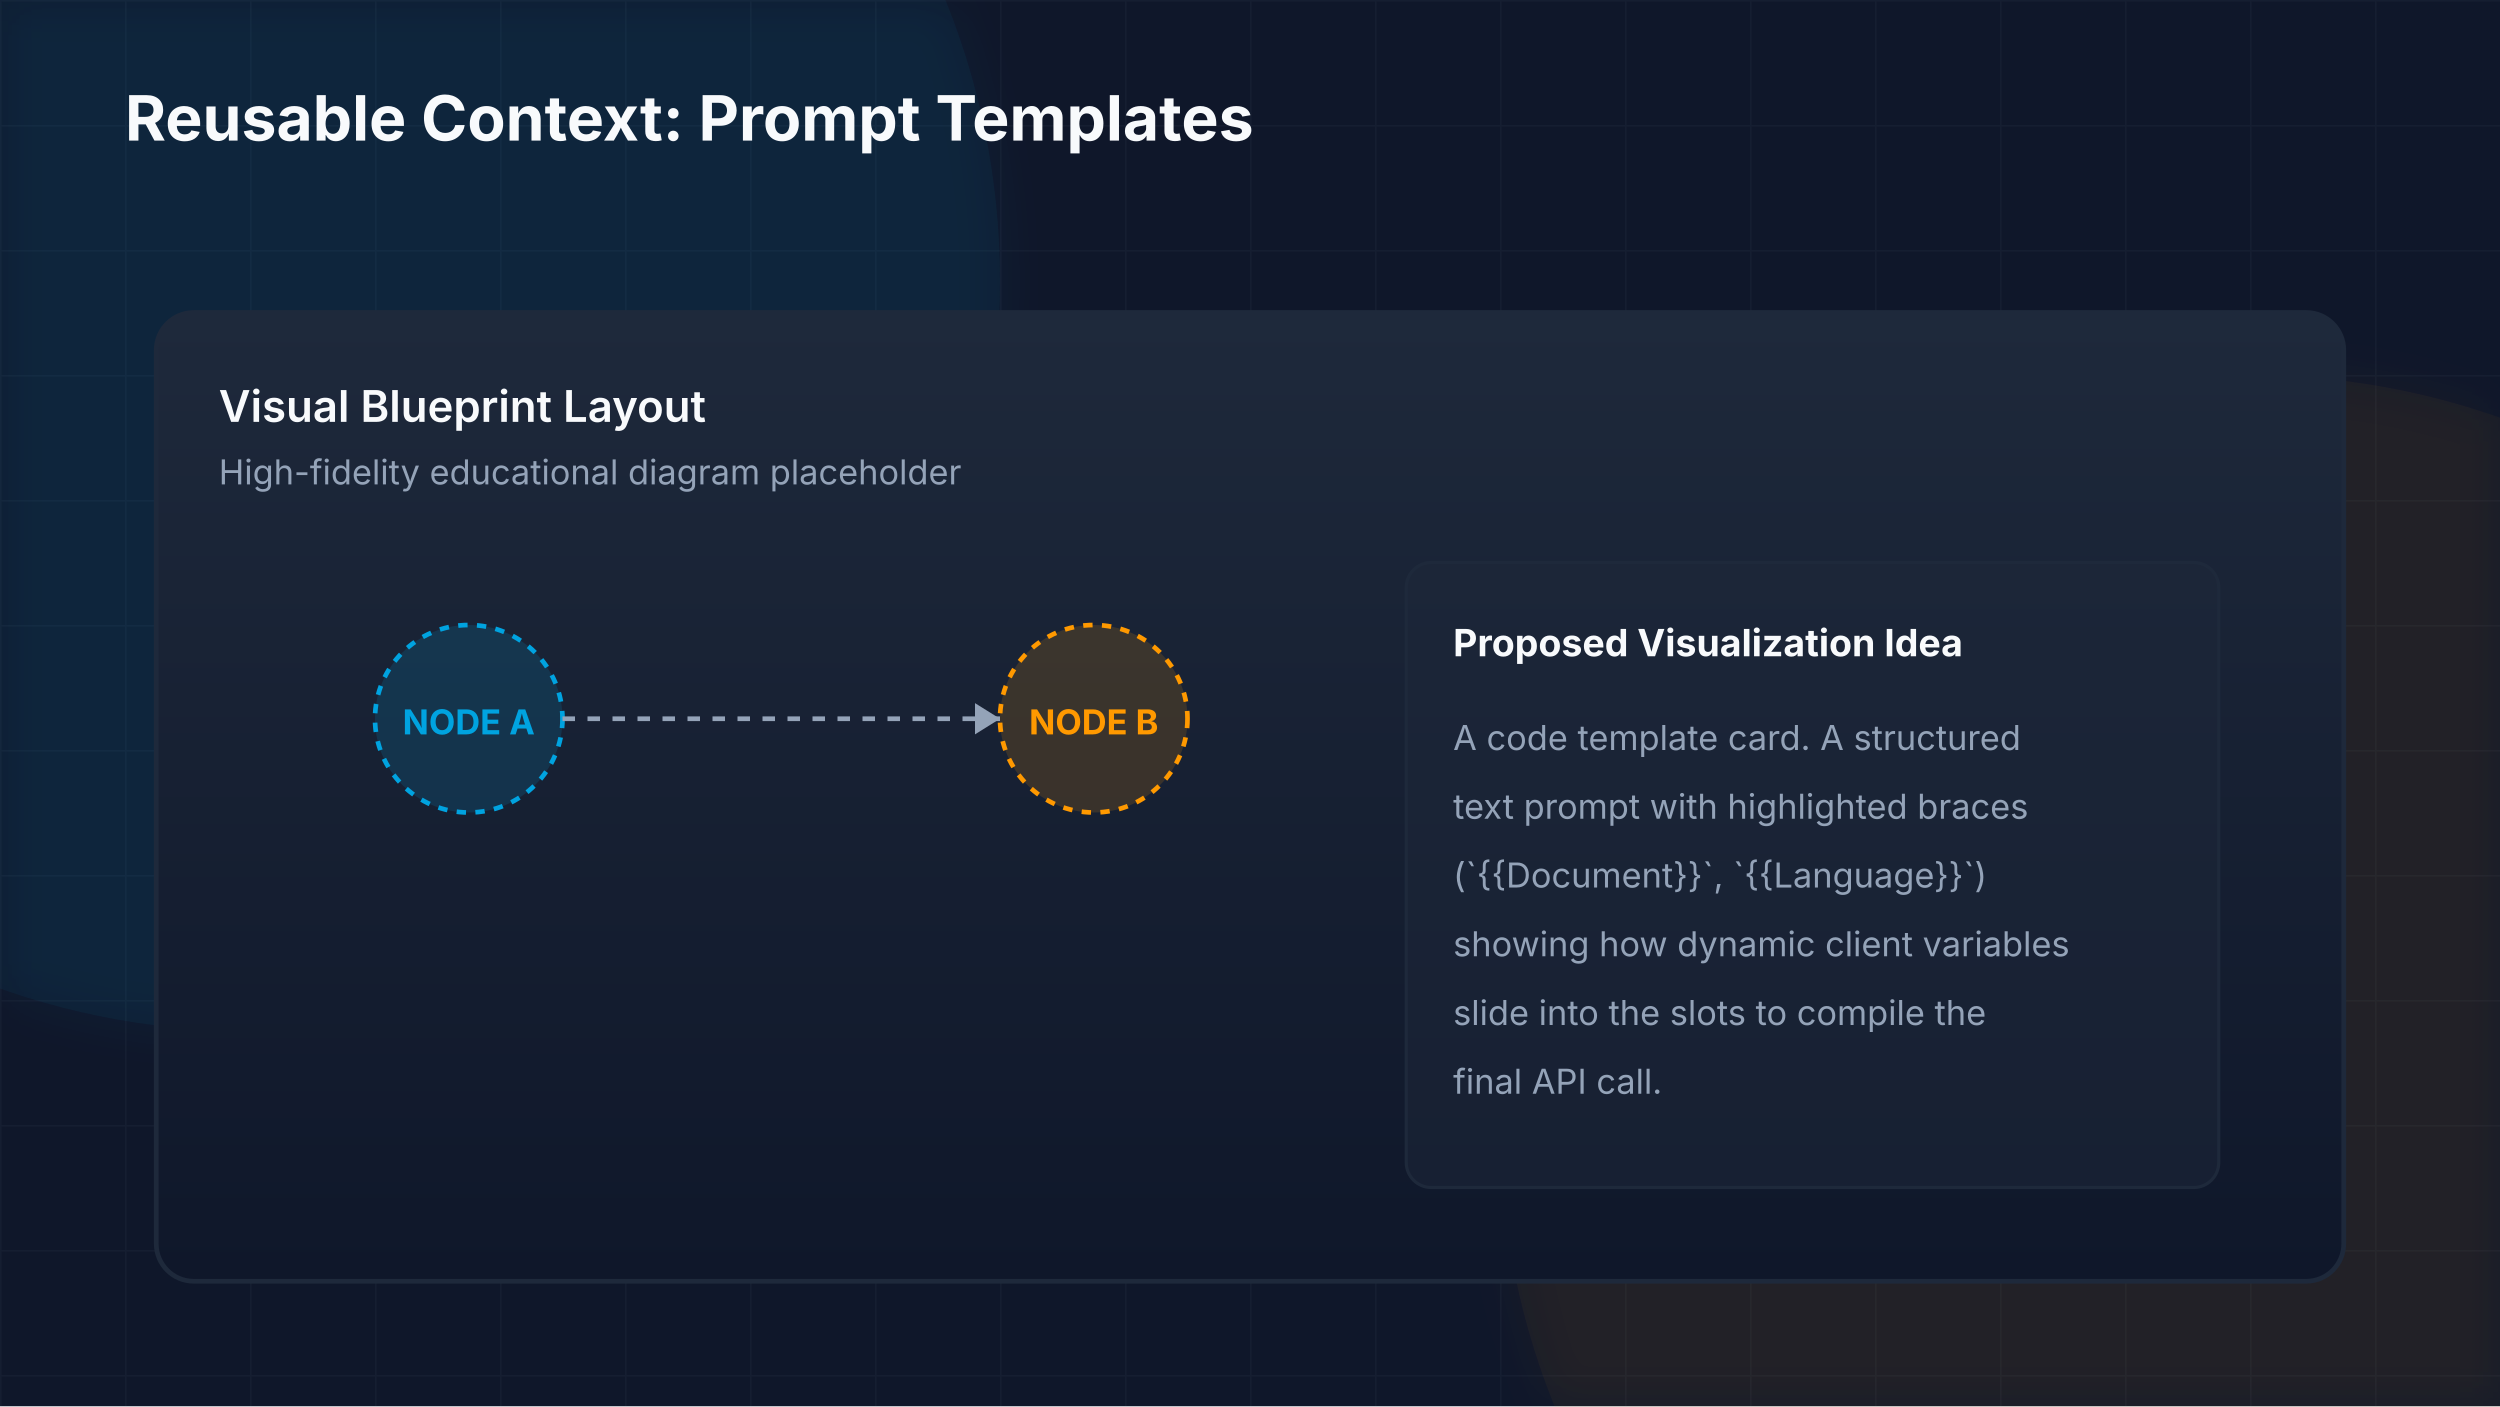
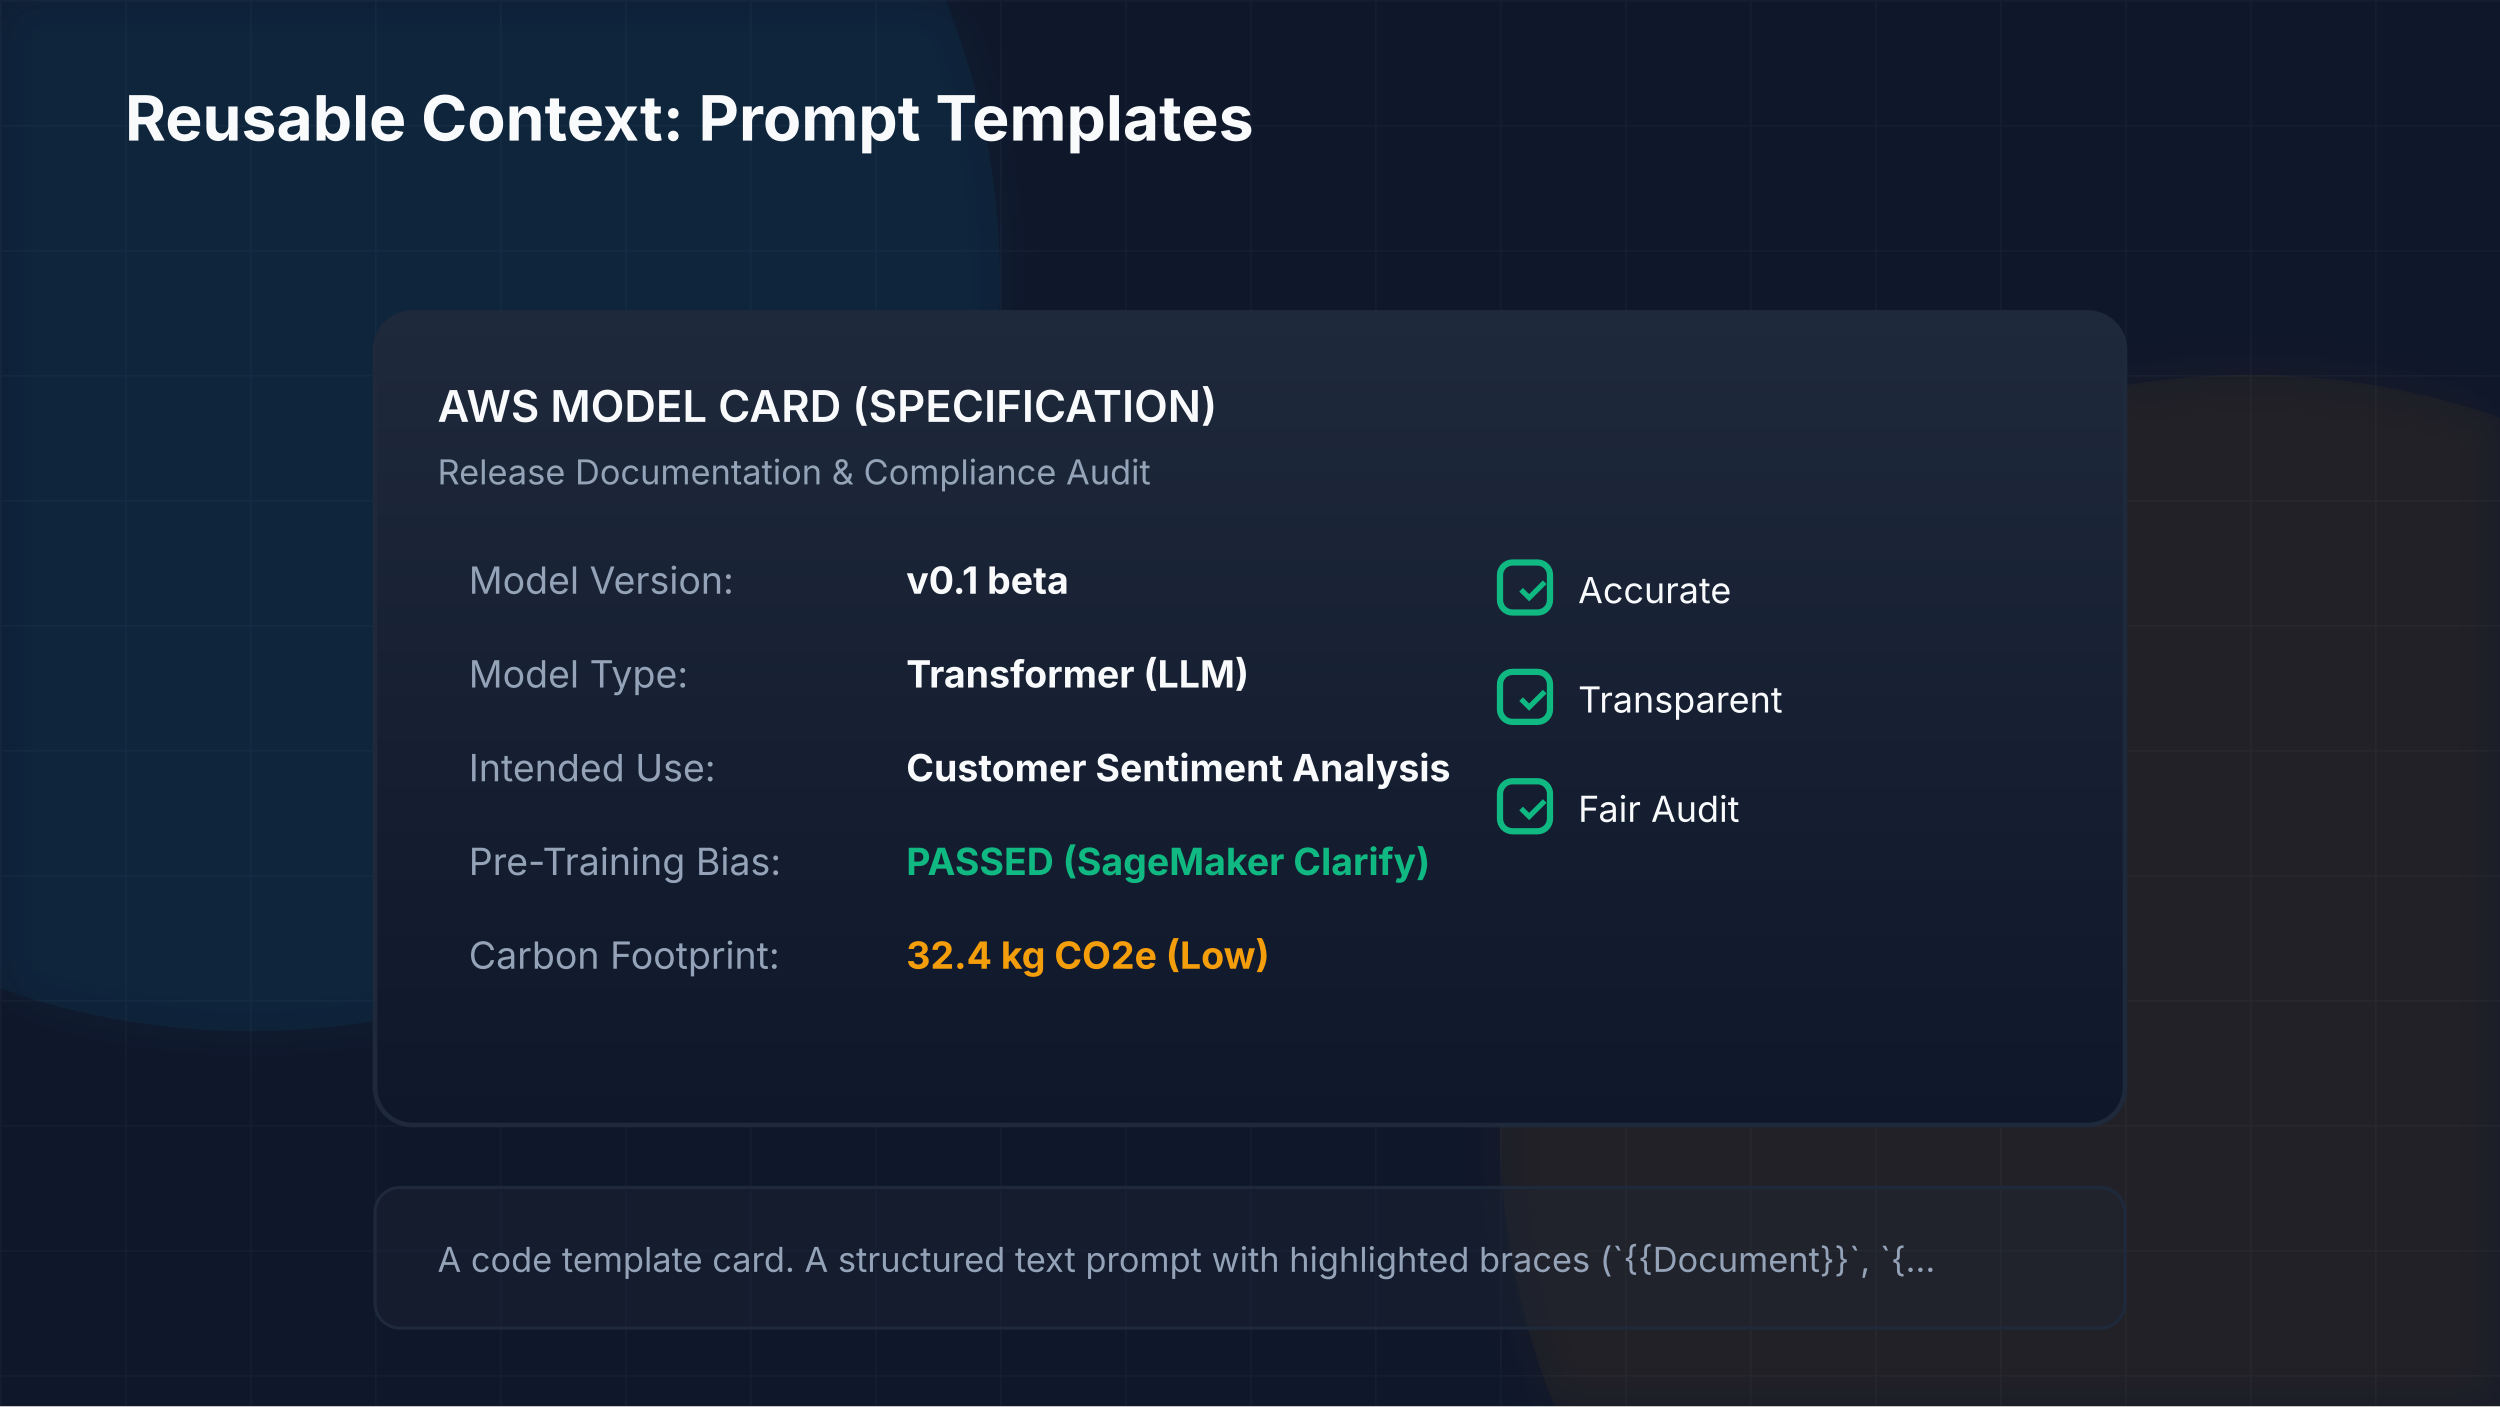
<svg xmlns="http://www.w3.org/2000/svg" viewBox="0 0 800 450" width="100%" height="100%">
  <defs>
    <linearGradient id="aws-orange" x1="0%" y1="0%" x2="100%" y2="100%">
      <stop offset="0%" stop-color="#FF9900" />
      <stop offset="100%" stop-color="#FFC400" />
    </linearGradient>
    <linearGradient id="cloud-blue" x1="0%" y1="0%" x2="100%" y2="100%">
      <stop offset="0%" stop-color="#00A3E0" />
      <stop offset="100%" stop-color="#1D70B8" />
    </linearGradient>
    <linearGradient id="success-green" x1="0%" y1="0%" x2="100%" y2="100%">
      <stop offset="0%" stop-color="#10B981" />
      <stop offset="100%" stop-color="#059669" />
    </linearGradient>
    <linearGradient id="alert-red" x1="0%" y1="0%" x2="100%" y2="100%">
      <stop offset="0%" stop-color="#EF4444" />
      <stop offset="100%" stop-color="#DC2626" />
    </linearGradient>
    <linearGradient id="warning-gold" x1="0%" y1="0%" x2="100%" y2="100%">
      <stop offset="0%" stop-color="#F59E0B" />
      <stop offset="100%" stop-color="#D97706" />
    </linearGradient>
    <linearGradient id="dark-card" x1="0%" y1="0%" x2="0%" y2="100%">
      <stop offset="0%" stop-color="#1E293B" />
      <stop offset="100%" stop-color="#0F172A" />
    </linearGradient>
    <linearGradient id="purple-glow" x1="0%" y1="0%" x2="100%" y2="100%">
      <stop offset="0%" stop-color="#8B5CF6" />
      <stop offset="100%" stop-color="#6D28D9" />
    </linearGradient>
    <filter id="glow-orange" x="-20%" y="-20%" width="140%" height="140%">
      <feGaussianBlur stdDeviation="8" result="blur" />
      <feComposite in="SourceGraphic" in2="blur" operator="over" />
    </filter>
    <filter id="glow-blue" x="-20%" y="-20%" width="140%" height="140%">
      <feGaussianBlur stdDeviation="8" result="blur" />
      <feComposite in="SourceGraphic" in2="blur" operator="over" />
    </filter>
    <pattern id="grid" width="40" height="40" patternUnits="userSpaceOnUse">
      <path d="M 40 0 L 0 0 0 40" fill="none" stroke="rgba(148, 163, 184, 0.05)" stroke-width="1" />
    </pattern>
  </defs>
  <rect width="800" height="450" fill="#0F172A" />
  <rect width="800" height="450" fill="url(#grid)" />
  <circle cx="80.0" cy="90.0" r="240.0" fill="rgba(0, 163, 224, 0.05)" filter="url(#glow-blue)" />
  <circle cx="720.0" cy="360.0" r="240.0" fill="rgba(255, 153, 0, 0.04)" filter="url(#glow-orange)" />
  <text x="40" y="45" font-family="Inter, system-ui, sans-serif" font-size="20" font-weight="700" fill="#F8FAFC">Reusable Context: Prompt Templates</text>
-   <rect x="50" y="100" width="700" height="310" rx="12" fill="url(#dark-card)" stroke="#1E293B" stroke-width="1.5" />
-   <text x="70" y="135" font-family="Inter, system-ui, sans-serif" font-size="14" font-weight="600" fill="#F8FAFC">Visual Blueprint Layout</text>
-   <text x="70" y="155" font-family="Inter, system-ui, sans-serif" font-size="11" fill="#94A3B8">High-fidelity educational diagram placeholder</text>
-   <g transform="translate(100, 180)">
-     <circle cx="50" cy="50" r="30" fill="rgba(0,163,224,0.15)" stroke="#00A3E0" stroke-dasharray="3,3" stroke-width="1.5" />
-     <text x="50" y="55" font-family="Inter" font-size="11" fill="#00A3E0" font-weight="700" text-anchor="middle">NODE A</text>
-     <circle cx="250" cy="50" r="30" fill="rgba(255,153,0,0.15)" stroke="#FF9900" stroke-dasharray="3,3" stroke-width="1.5" />
-     <text x="250" y="55" font-family="Inter" font-size="11" fill="#FF9900" font-weight="700" text-anchor="middle">NODE B</text>
-     <line x1="80" y1="50" x2="220" y2="50" stroke="#94A3B8" stroke-dasharray="4,4" stroke-width="1.5" />
-     <polygon points="220,50 212,45 212,55" fill="#94A3B8" />
+   <rect x="120" y="100" width="560" height="260" rx="12" fill="url(#dark-card)" stroke="#1E293B" stroke-width="1.5" />
+   <text x="140" y="135" font-family="Inter, system-ui, sans-serif" font-size="14" font-weight="600" fill="#F8FAFC">AWS MODEL CARD (SPECIFICATION)</text>
+   <text x="140" y="155" font-family="Inter, system-ui, sans-serif" font-size="11" fill="#94A3B8">Release Documentation &amp; Compliance Audit</text>
+   <g transform="translate(150, 175)">
+     <text x="0" y="15" font-family="Inter" font-size="12" fill="#94A3B8">Model Version:</text>
+     <text x="140" y="15" font-family="Inter" font-size="12" font-weight="700" fill="#F8FAFC">v0.1 beta</text>
+     <text x="0" y="45" font-family="Inter" font-size="12" fill="#94A3B8">Model Type:</text>
+     <text x="140" y="45" font-family="Inter" font-size="12" font-weight="700" fill="#F8FAFC">Transformer (LLM)</text>
+     <text x="0" y="75" font-family="Inter" font-size="12" fill="#94A3B8">Intended Use:</text>
+     <text x="140" y="75" font-family="Inter" font-size="12" font-weight="700" fill="#F8FAFC">Customer Sentiment Analysis</text>
+     <text x="0" y="105" font-family="Inter" font-size="12" fill="#94A3B8">Pre-Training Bias:</text>
+     <text x="140" y="105" font-family="Inter" font-size="12" font-weight="700" fill="#10B981">PASSED (SageMaker Clarify)</text>
+     <text x="0" y="135" font-family="Inter" font-size="12" fill="#94A3B8">Carbon Footprint:</text>
+     <text x="140" y="135" font-family="Inter" font-size="12" font-weight="700" fill="#F59E0B">32.4 kg CO2e (Low)</text>
  </g>
-   <g transform="translate(450, 180)">
-     <rect x="0" y="0" width="260" height="200" rx="8" fill="rgba(30,41,59,0.5)" stroke="#1E293B" stroke-width="1" />
-     <text x="15" y="30" font-family="Inter" font-size="12" font-weight="700" fill="#F8FAFC">Proposed Visualization Idea</text>
-     <text x="15" y="60" font-family="Inter" font-size="11" fill="#94A3B8">A code template card. A structured</text>
-     <text x="15" y="82" font-family="Inter" font-size="11" fill="#94A3B8">text prompt with highlighted braces</text>
-     <text x="15" y="104" font-family="Inter" font-size="11" fill="#94A3B8">(`{{Document}}`, `{{Language}}`)</text>
-     <text x="15" y="126" font-family="Inter" font-size="11" fill="#94A3B8">showing how dynamic client variables</text>
-     <text x="15" y="148" font-family="Inter" font-size="11" fill="#94A3B8">slide into the slots to compile the</text>
-     <text x="15" y="170" font-family="Inter" font-size="11" fill="#94A3B8">final API call.</text>
+   <g transform="translate(480, 175)">
+     <rect x="0" y="5" width="16" height="16" rx="4" fill="none" stroke="#10B981" stroke-width="2" />
+     <text x="5" y="18" font-family="Inter" font-size="12" fill="#10B981" font-weight="700">✓</text>
+     <text x="25" y="18" font-family="Inter" font-size="11.5" fill="#F8FAFC">Accurate</text>
+     <rect x="0" y="40" width="16" height="16" rx="4" fill="none" stroke="#10B981" stroke-width="2" />
+     <text x="5" y="53" font-family="Inter" font-size="12" fill="#10B981" font-weight="700">✓</text>
+     <text x="25" y="53" font-family="Inter" font-size="11.5" fill="#F8FAFC">Transparent</text>
+     <rect x="0" y="75" width="16" height="16" rx="4" fill="none" stroke="#10B981" stroke-width="2" />
+     <text x="5" y="88" font-family="Inter" font-size="12" fill="#10B981" font-weight="700">✓</text>
+     <text x="25" y="88" font-family="Inter" font-size="11.5" fill="#F8FAFC">Fair Audit</text>
  </g>
+   <rect x="120" y="380" width="560" height="45" rx="8" fill="rgba(30,41,59,0.3)" stroke="#1E293B" stroke-width="1" />
+   <text x="140" y="407" font-family="Inter" font-size="11" fill="#94A3B8">A code template card. A structured text prompt with highlighted braces (`{{Document}}`, `{...</text>
</svg>
